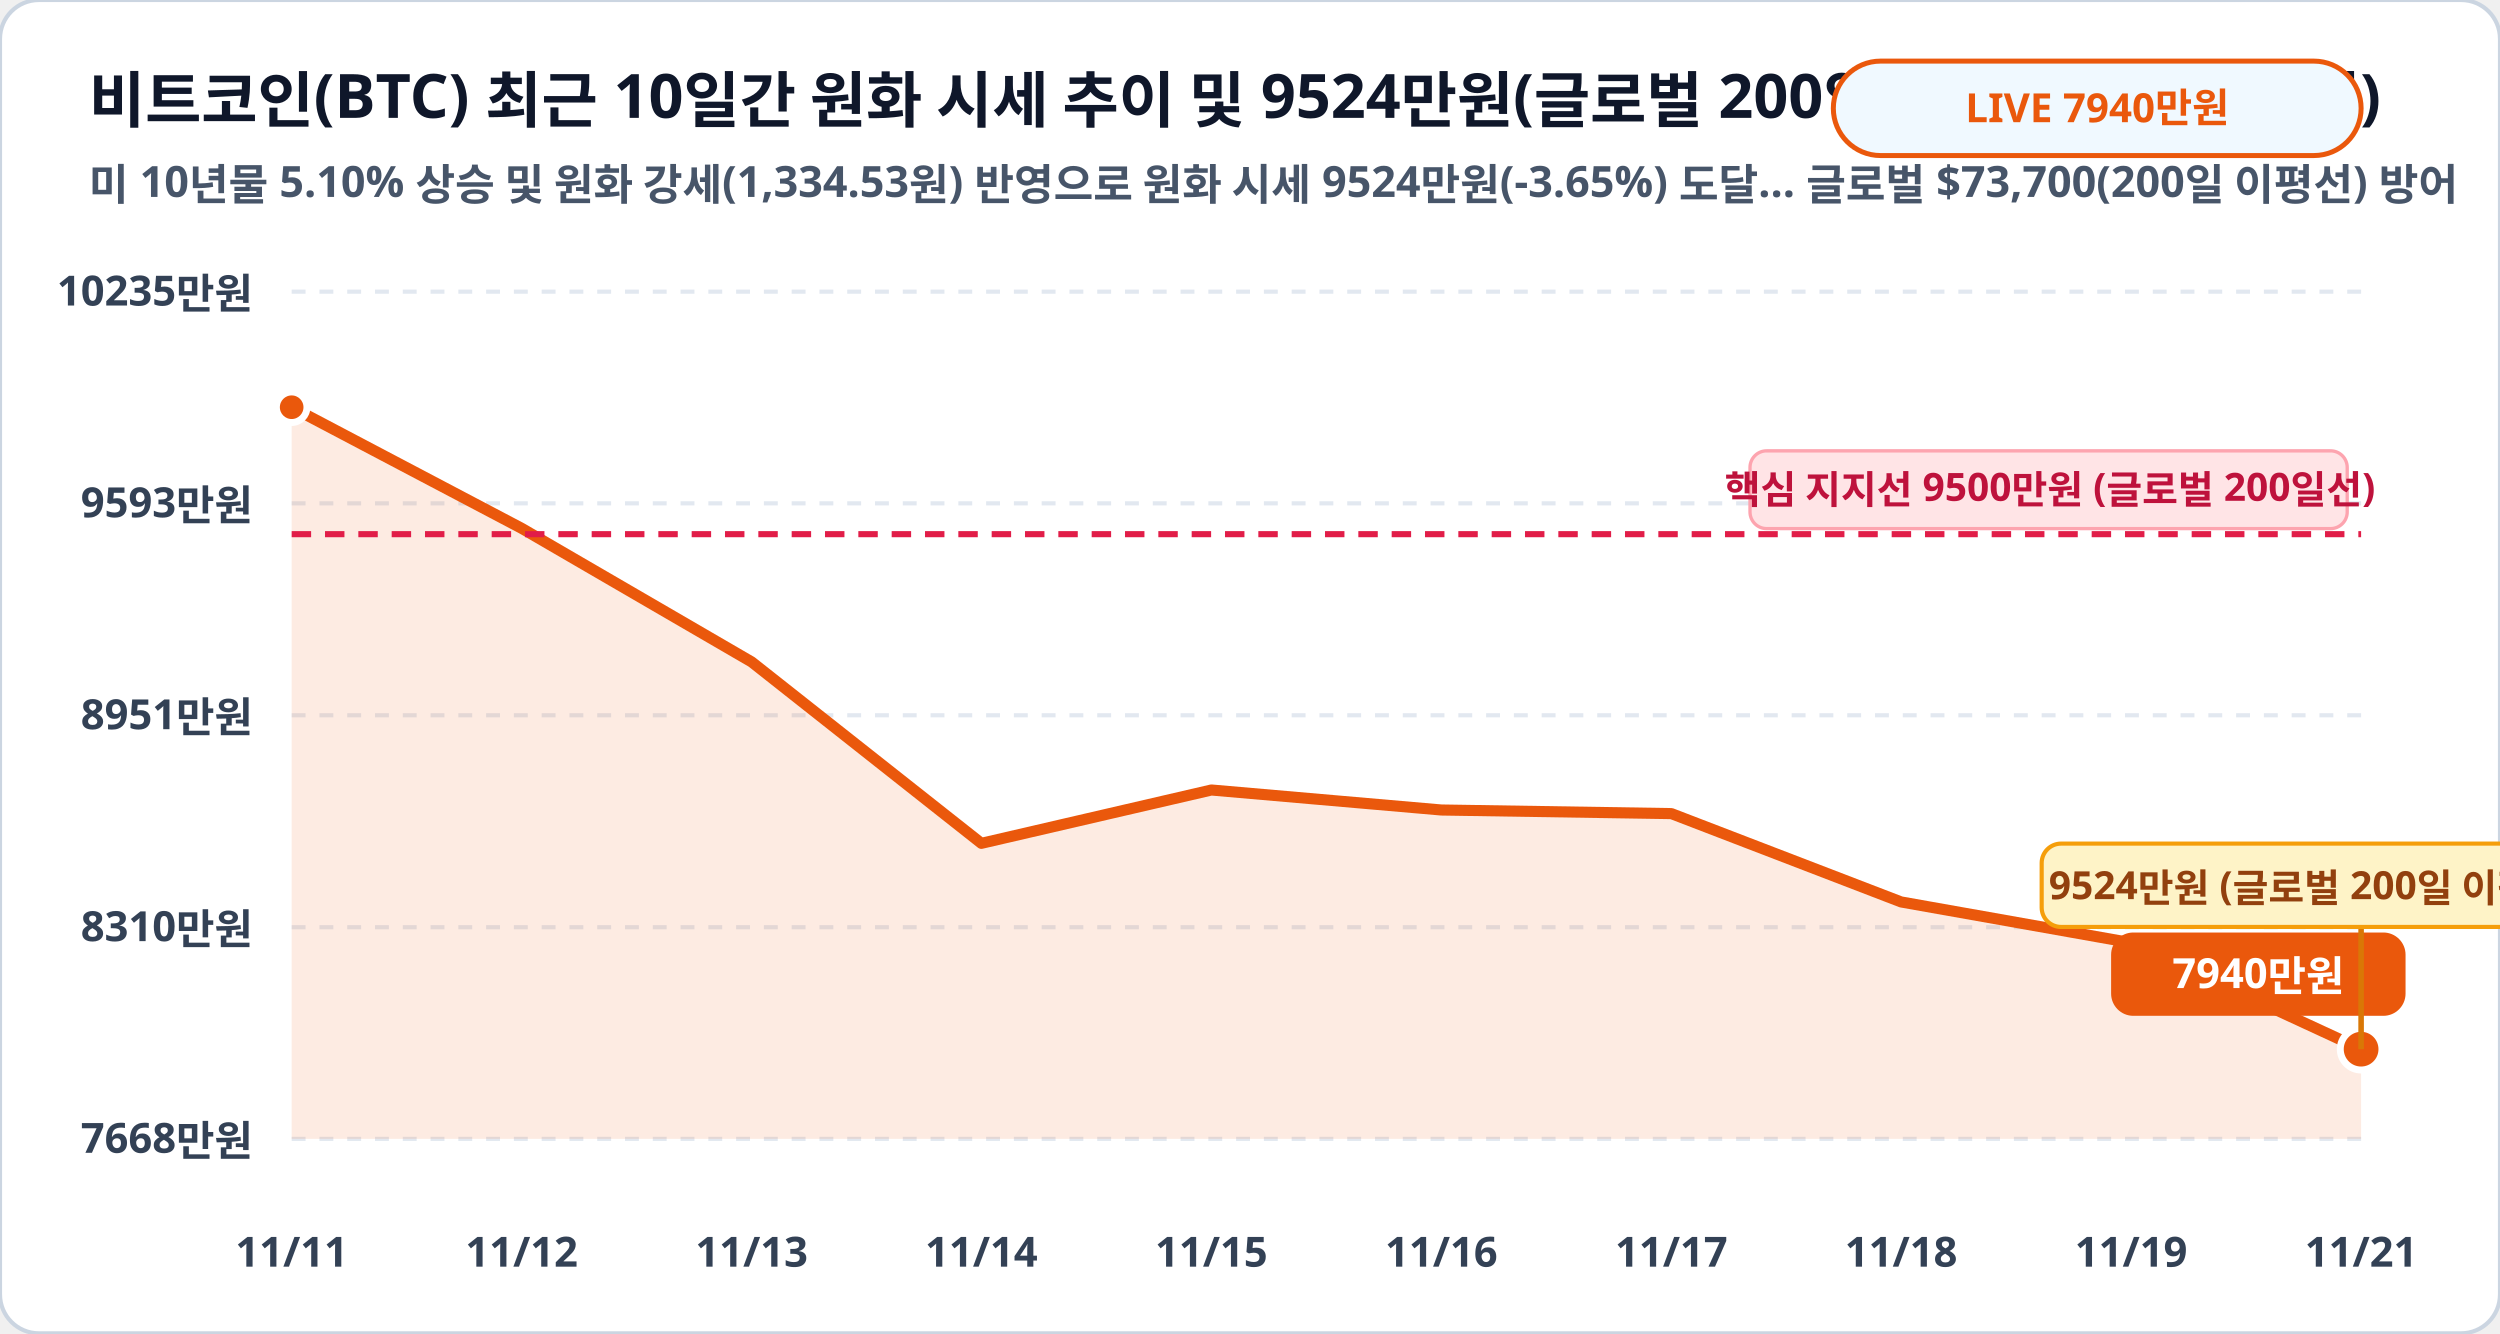
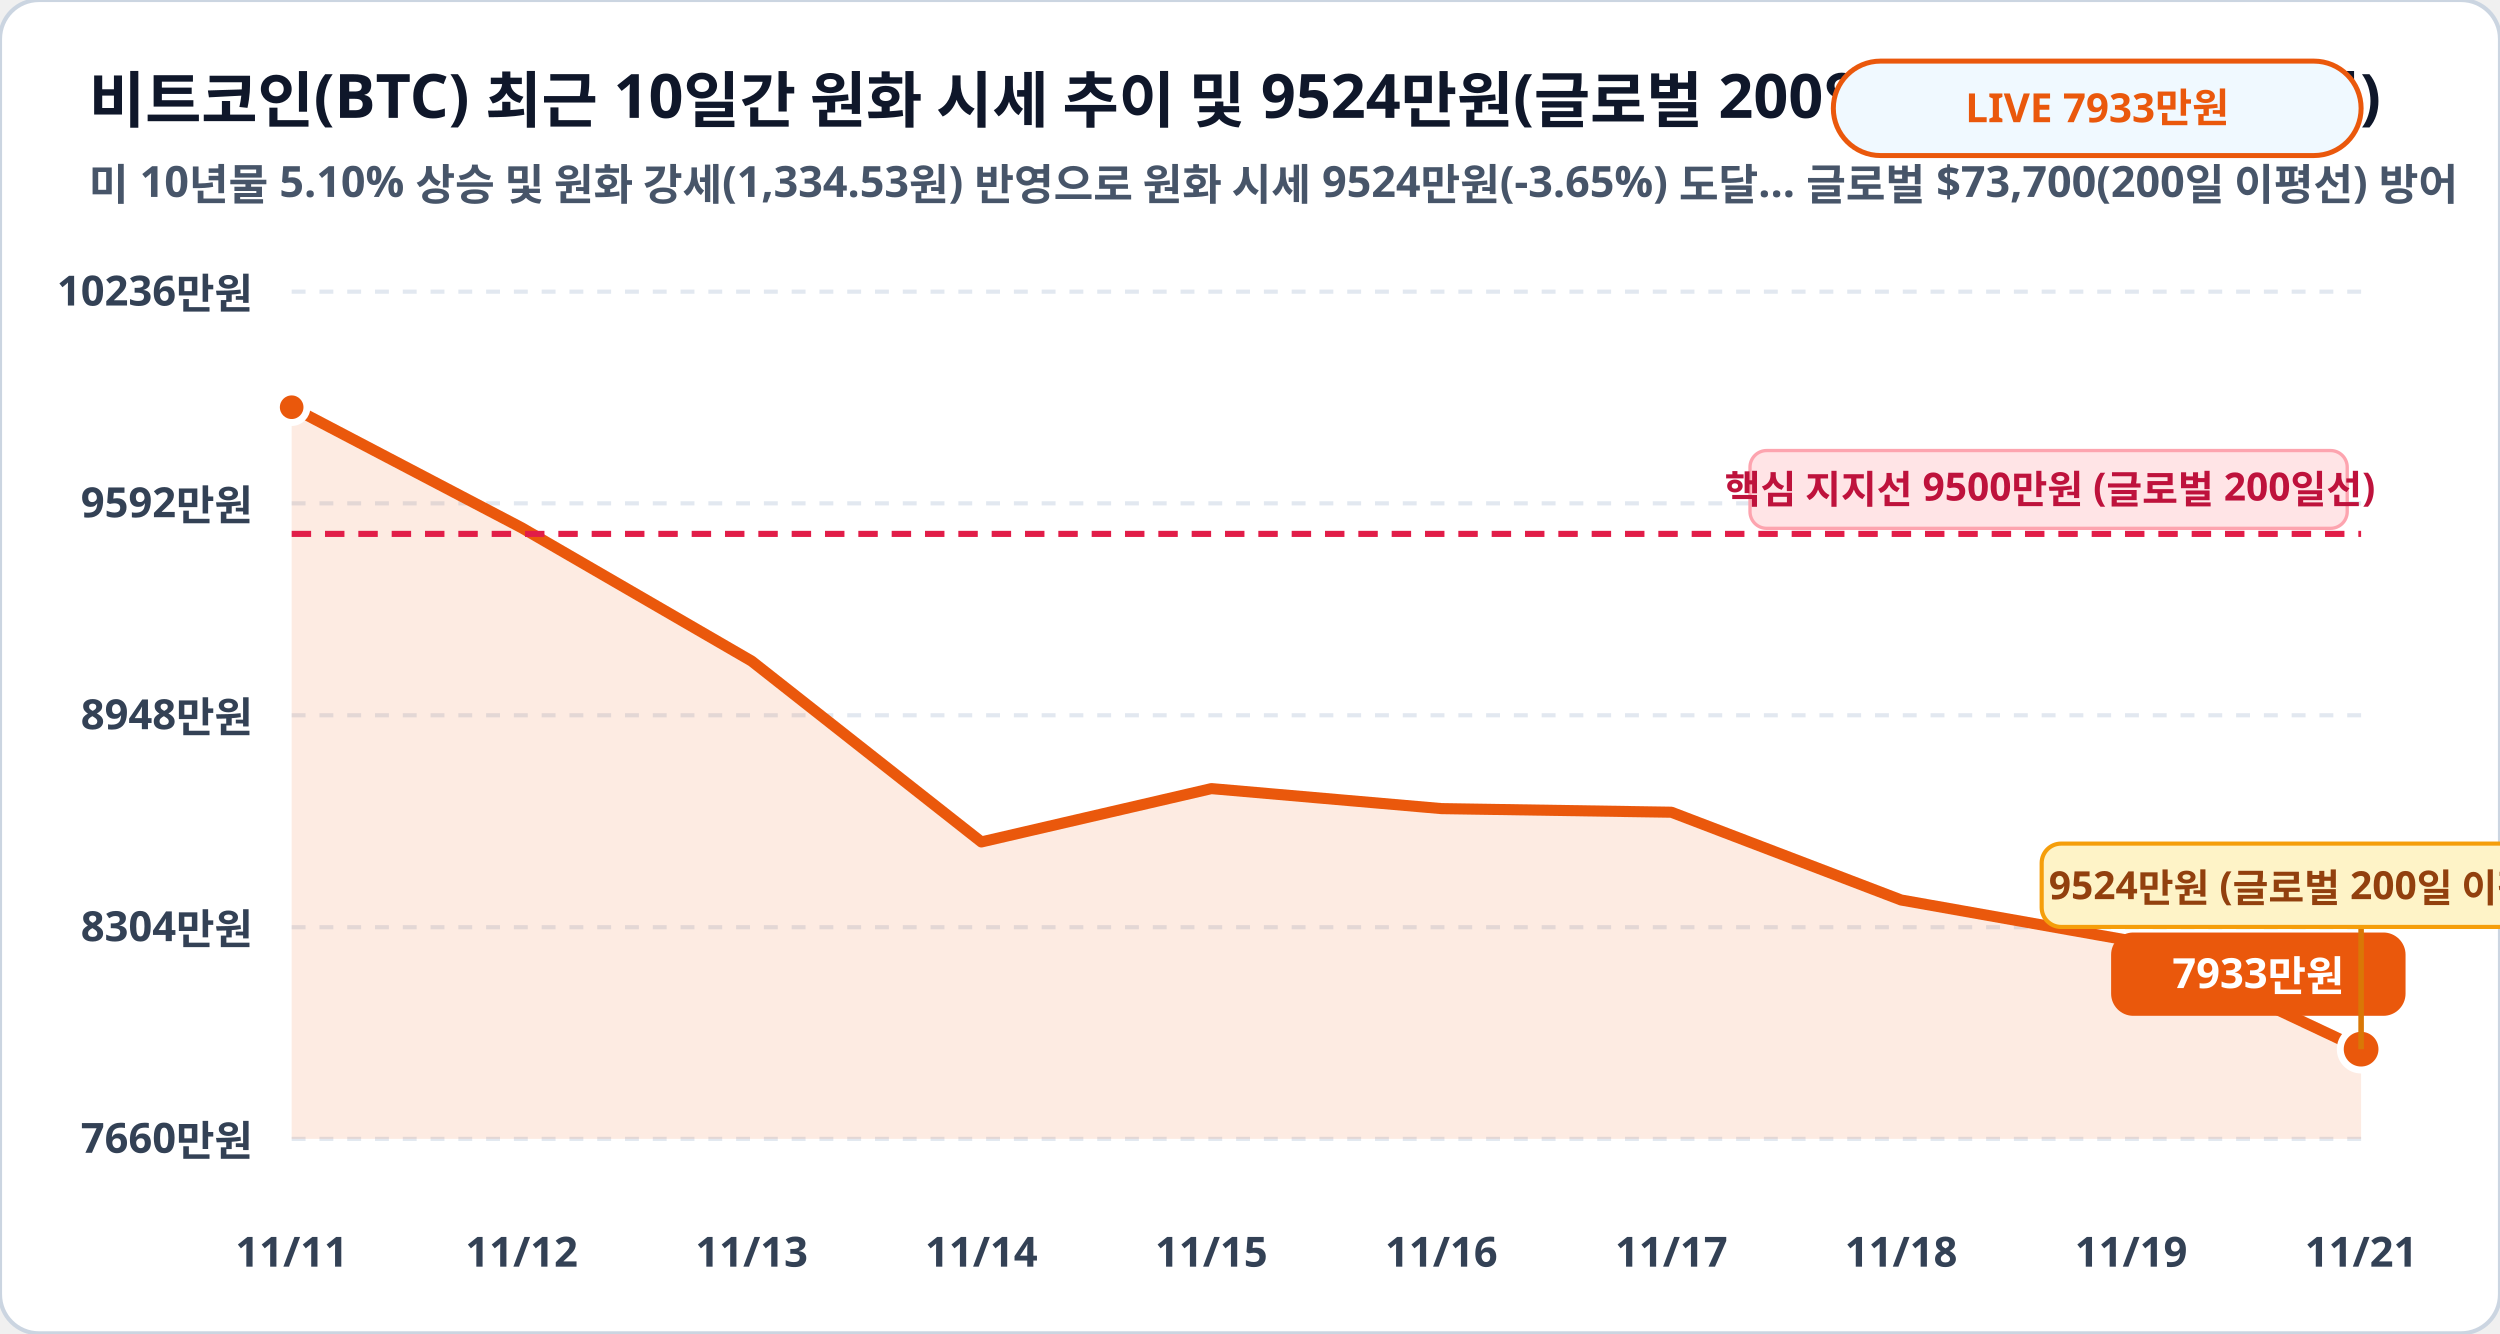
<svg xmlns="http://www.w3.org/2000/svg" viewBox="0 0 900 480" width="100%" height="100%">
  <rect width="900" height="480" rx="14" fill="#ffffff" stroke="#cbd5e1" stroke-width="1.5" />
  <text x="32" y="44" fill="#0f172a" font-family="Pretendard, sans-serif" font-size="22" font-weight="900">비트코인(BTC) 최근 10일간 원화 시세 추이 및 9524만원(글로벌 200일선) 지지 구간 (만원)</text>
  <text x="32" y="72" fill="#475569" font-family="Pretendard, sans-serif" font-size="15.5" font-weight="600">미 10년물 5.10% 상승 및 원화 강세(1,334.53원) 반영으로 원화 시세 9524만원(-3.65%) 도달… 글로벌 $73,700(200일 이평선) 방어</text>
  <rect x="660" y="22" width="190" height="34" rx="17" fill="#f0f9ff" stroke="#ea580c" stroke-width="1.8" />
-   <text x="755" y="44" fill="#ea580c" font-family="Pretendard, sans-serif" font-size="14.5" font-weight="800" text-anchor="middle">LIVE 7940만원</text>
+   <text x="755" y="44" fill="#ea580c" font-family="Pretendard, sans-serif" font-size="14.5" font-weight="800" text-anchor="middle">LIVE 7933만원</text>
  <line x1="105" y1="105.0" x2="850" y2="105.0" stroke="#e2e8f0" stroke-width="1.5" stroke-dasharray="5,5" />
-   <text x="91" y="110.0" fill="#334155" font-family="Pretendard, sans-serif" font-size="15" font-weight="700" text-anchor="end">10235만원</text>
+   <text x="91" y="110.0" fill="#334155" font-family="Pretendard, sans-serif" font-size="15" font-weight="700" text-anchor="end">10236만원</text>
  <line x1="105" y1="181.2" x2="850" y2="181.2" stroke="#e2e8f0" stroke-width="1.5" stroke-dasharray="5,5" />
-   <text x="91" y="186.2" fill="#334155" font-family="Pretendard, sans-serif" font-size="15" font-weight="700" text-anchor="end">9593만원</text>
+   <text x="91" y="186.2" fill="#334155" font-family="Pretendard, sans-serif" font-size="15" font-weight="700" text-anchor="end">9592만원</text>
  <line x1="105" y1="257.5" x2="850" y2="257.5" stroke="#e2e8f0" stroke-width="1.5" stroke-dasharray="5,5" />
-   <text x="91" y="262.5" fill="#334155" font-family="Pretendard, sans-serif" font-size="15" font-weight="700" text-anchor="end">8951만원</text>
+   <text x="91" y="262.5" fill="#334155" font-family="Pretendard, sans-serif" font-size="15" font-weight="700" text-anchor="end">8948만원</text>
  <line x1="105" y1="333.8" x2="850" y2="333.8" stroke="#e2e8f0" stroke-width="1.5" stroke-dasharray="5,5" />
-   <text x="91" y="338.8" fill="#334155" font-family="Pretendard, sans-serif" font-size="15" font-weight="700" text-anchor="end">8310만원</text>
+   <text x="91" y="338.8" fill="#334155" font-family="Pretendard, sans-serif" font-size="15" font-weight="700" text-anchor="end">8304만원</text>
  <line x1="105" y1="410.0" x2="850" y2="410.0" stroke="#e2e8f0" stroke-width="1.5" stroke-dasharray="5,5" />
-   <text x="91" y="415.0" fill="#334155" font-family="Pretendard, sans-serif" font-size="15" font-weight="700" text-anchor="end">7668만원</text>
-   <polygon points="105.0,410.0 105.0,146.6 187.8,190.2 270.6,238.3 353.3,303.6 436.1,284.4 518.9,291.6 601.7,292.9 684.4,324.7 767.2,339.4 850.0,377.7 850.0,410.0" fill="#ea580c" fill-opacity="0.12" />
-   <polyline fill="none" stroke="#ea580c" stroke-width="4" stroke-linecap="round" stroke-linejoin="round" points="105.0,146.6 187.8,190.2 270.6,238.3 353.3,303.6 436.1,284.4 518.9,291.6 601.7,292.9 684.4,324.7 767.2,339.4 850.0,377.7" />
-   <line x1="105" y1="192.3" x2="850" y2="192.3" stroke="#e11d48" stroke-width="2.2" stroke-dasharray="7,5" />
-   <rect x="630" y="162.3" width="215" height="28" rx="6" fill="#ffe4e6" stroke="#fda4af" stroke-width="1.2" />
-   <text x="738" y="181.3" fill="#be123c" font-family="Pretendard, sans-serif" font-size="14" font-weight="800" text-anchor="middle">핵심 지지선 9500만원 (글로벌 200일선)</text>
+   <text x="91" y="415.0" fill="#334155" font-family="Pretendard, sans-serif" font-size="15" font-weight="700" text-anchor="end">7660만원</text>
+   <polygon points="105.0,410.0 105.0,146.6 187.8,190.0 270.6,238.0 353.3,303.1 436.1,283.9 518.9,291.1 601.7,292.4 684.4,324.0 767.2,338.7 850.0,377.7 850.0,410.0" fill="#ea580c" fill-opacity="0.12" />
+   <polyline fill="none" stroke="#ea580c" stroke-width="4" stroke-linecap="round" stroke-linejoin="round" points="105.0,146.6 187.8,190.0 270.6,238.0 353.3,303.1 436.1,283.9 518.9,291.1 601.7,292.4 684.4,324.0 767.2,338.7 850.0,377.7" />
+   <line x1="105" y1="192.2" x2="850" y2="192.2" stroke="#e11d48" stroke-width="2.2" stroke-dasharray="7,5" />
+   <rect x="630" y="162.2" width="215" height="28" rx="6" fill="#ffe4e6" stroke="#fda4af" stroke-width="1.2" />
+   <text x="738" y="181.2" fill="#be123c" font-family="Pretendard, sans-serif" font-size="14" font-weight="800" text-anchor="middle">핵심 지지선 9500만원 (글로벌 200일선)</text>
  <circle cx="105.0" cy="146.6" r="5.5" fill="#ea580c" stroke="#ffffff" stroke-width="2.5" />
  <circle cx="850.0" cy="377.7" r="7.5" fill="#ea580c" stroke="#ffffff" stroke-width="2.5" />
  <rect x="760.0" y="335.7" width="106" height="30" rx="8" fill="#ea580c" />
-   <text x="813.0" y="355.7" fill="#ffffff" font-family="Pretendard, sans-serif" font-size="15" font-weight="800" text-anchor="middle">7940만원</text>
+   <text x="813.0" y="355.7" fill="#ffffff" font-family="Pretendard, sans-serif" font-size="15" font-weight="800" text-anchor="middle">7933만원</text>
  <line x1="850.0" y1="377.7" x2="850.0" y2="333.7" stroke="#d97706" stroke-width="2" />
  <rect x="735.0" y="303.7" width="230" height="30" rx="7" fill="#fef3c7" stroke="#f59e0b" stroke-width="1.5" />
  <text x="850.0" y="323.7" fill="#92400e" font-family="Pretendard, sans-serif" font-size="14" font-weight="800" text-anchor="middle">9524만원 (글로벌 200일 이평선 지지!)</text>
  <text x="105.0" y="456" fill="#334155" font-family="Pretendard, sans-serif" font-size="15" font-weight="700" text-anchor="middle">11/11</text>
  <text x="187.8" y="456" fill="#334155" font-family="Pretendard, sans-serif" font-size="15" font-weight="700" text-anchor="middle">11/12</text>
  <text x="270.6" y="456" fill="#334155" font-family="Pretendard, sans-serif" font-size="15" font-weight="700" text-anchor="middle">11/13</text>
  <text x="353.3" y="456" fill="#334155" font-family="Pretendard, sans-serif" font-size="15" font-weight="700" text-anchor="middle">11/14</text>
  <text x="436.1" y="456" fill="#334155" font-family="Pretendard, sans-serif" font-size="15" font-weight="700" text-anchor="middle">11/15</text>
  <text x="518.9" y="456" fill="#334155" font-family="Pretendard, sans-serif" font-size="15" font-weight="700" text-anchor="middle">11/16</text>
  <text x="601.7" y="456" fill="#334155" font-family="Pretendard, sans-serif" font-size="15" font-weight="700" text-anchor="middle">11/17</text>
  <text x="684.4" y="456" fill="#334155" font-family="Pretendard, sans-serif" font-size="15" font-weight="700" text-anchor="middle">11/18</text>
  <text x="767.2" y="456" fill="#334155" font-family="Pretendard, sans-serif" font-size="15" font-weight="700" text-anchor="middle">11/19</text>
  <text x="850.0" y="456" fill="#334155" font-family="Pretendard, sans-serif" font-size="15" font-weight="700" text-anchor="middle">11/21</text>
</svg>
